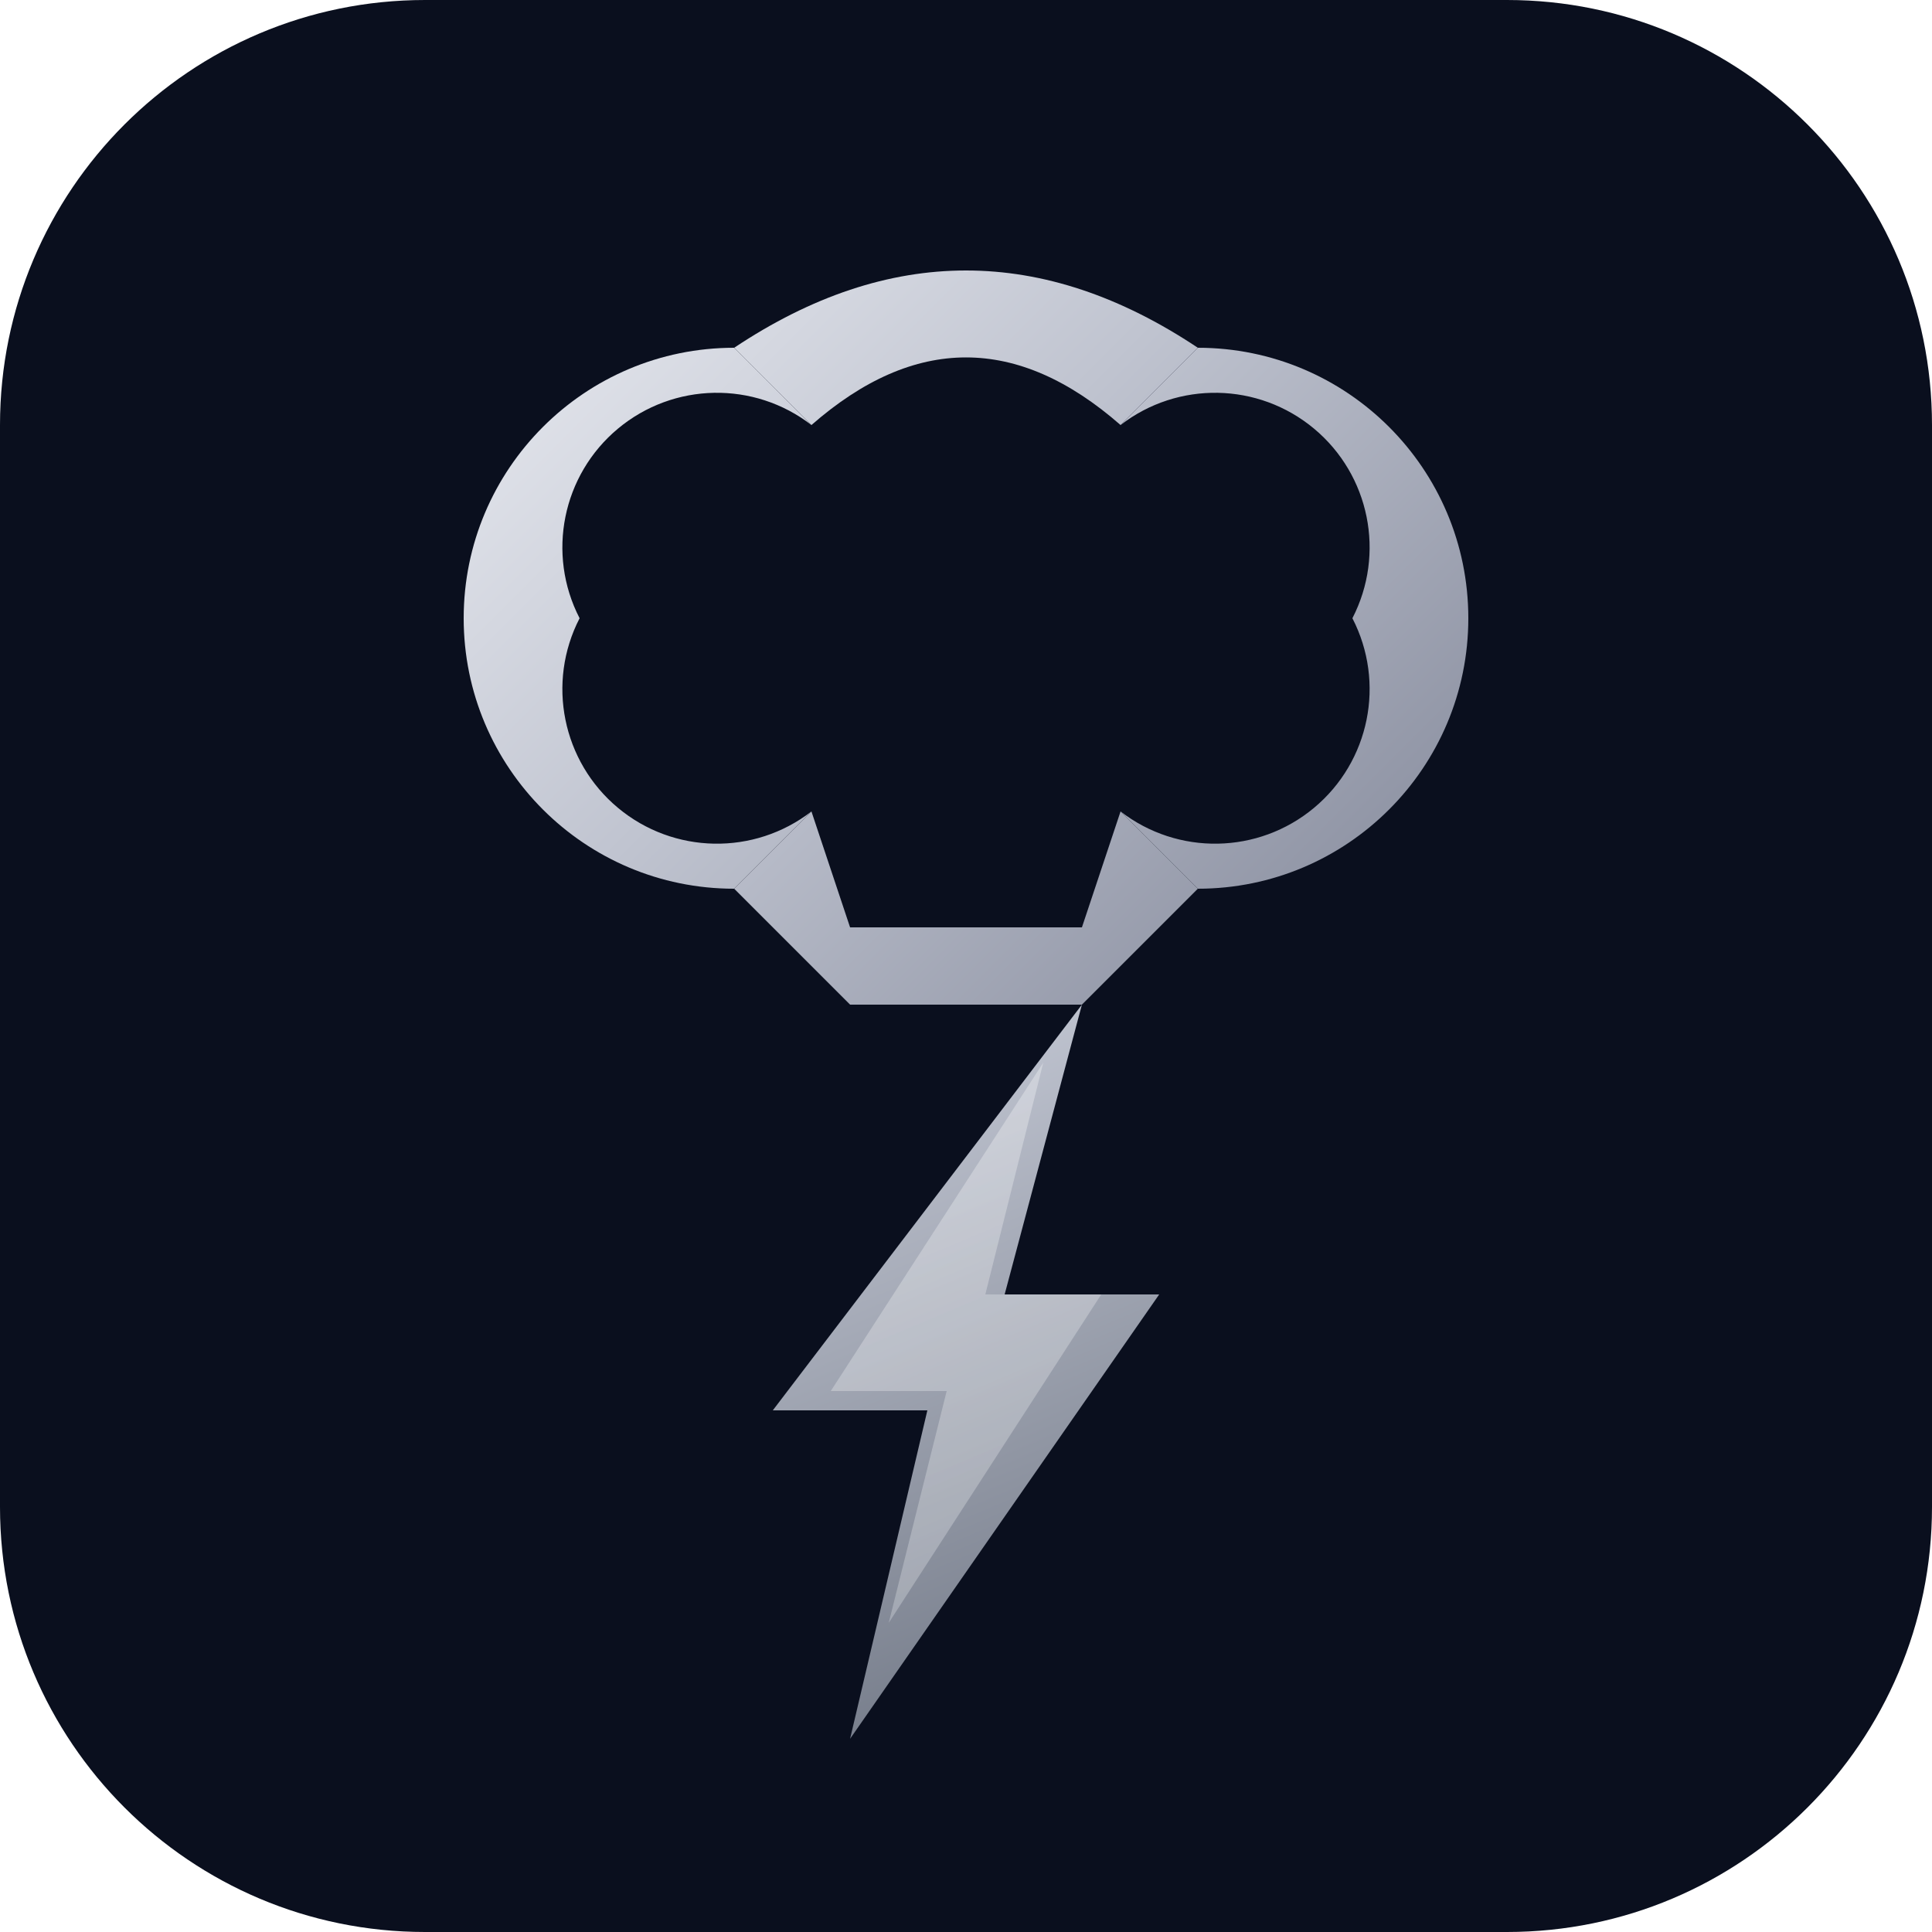
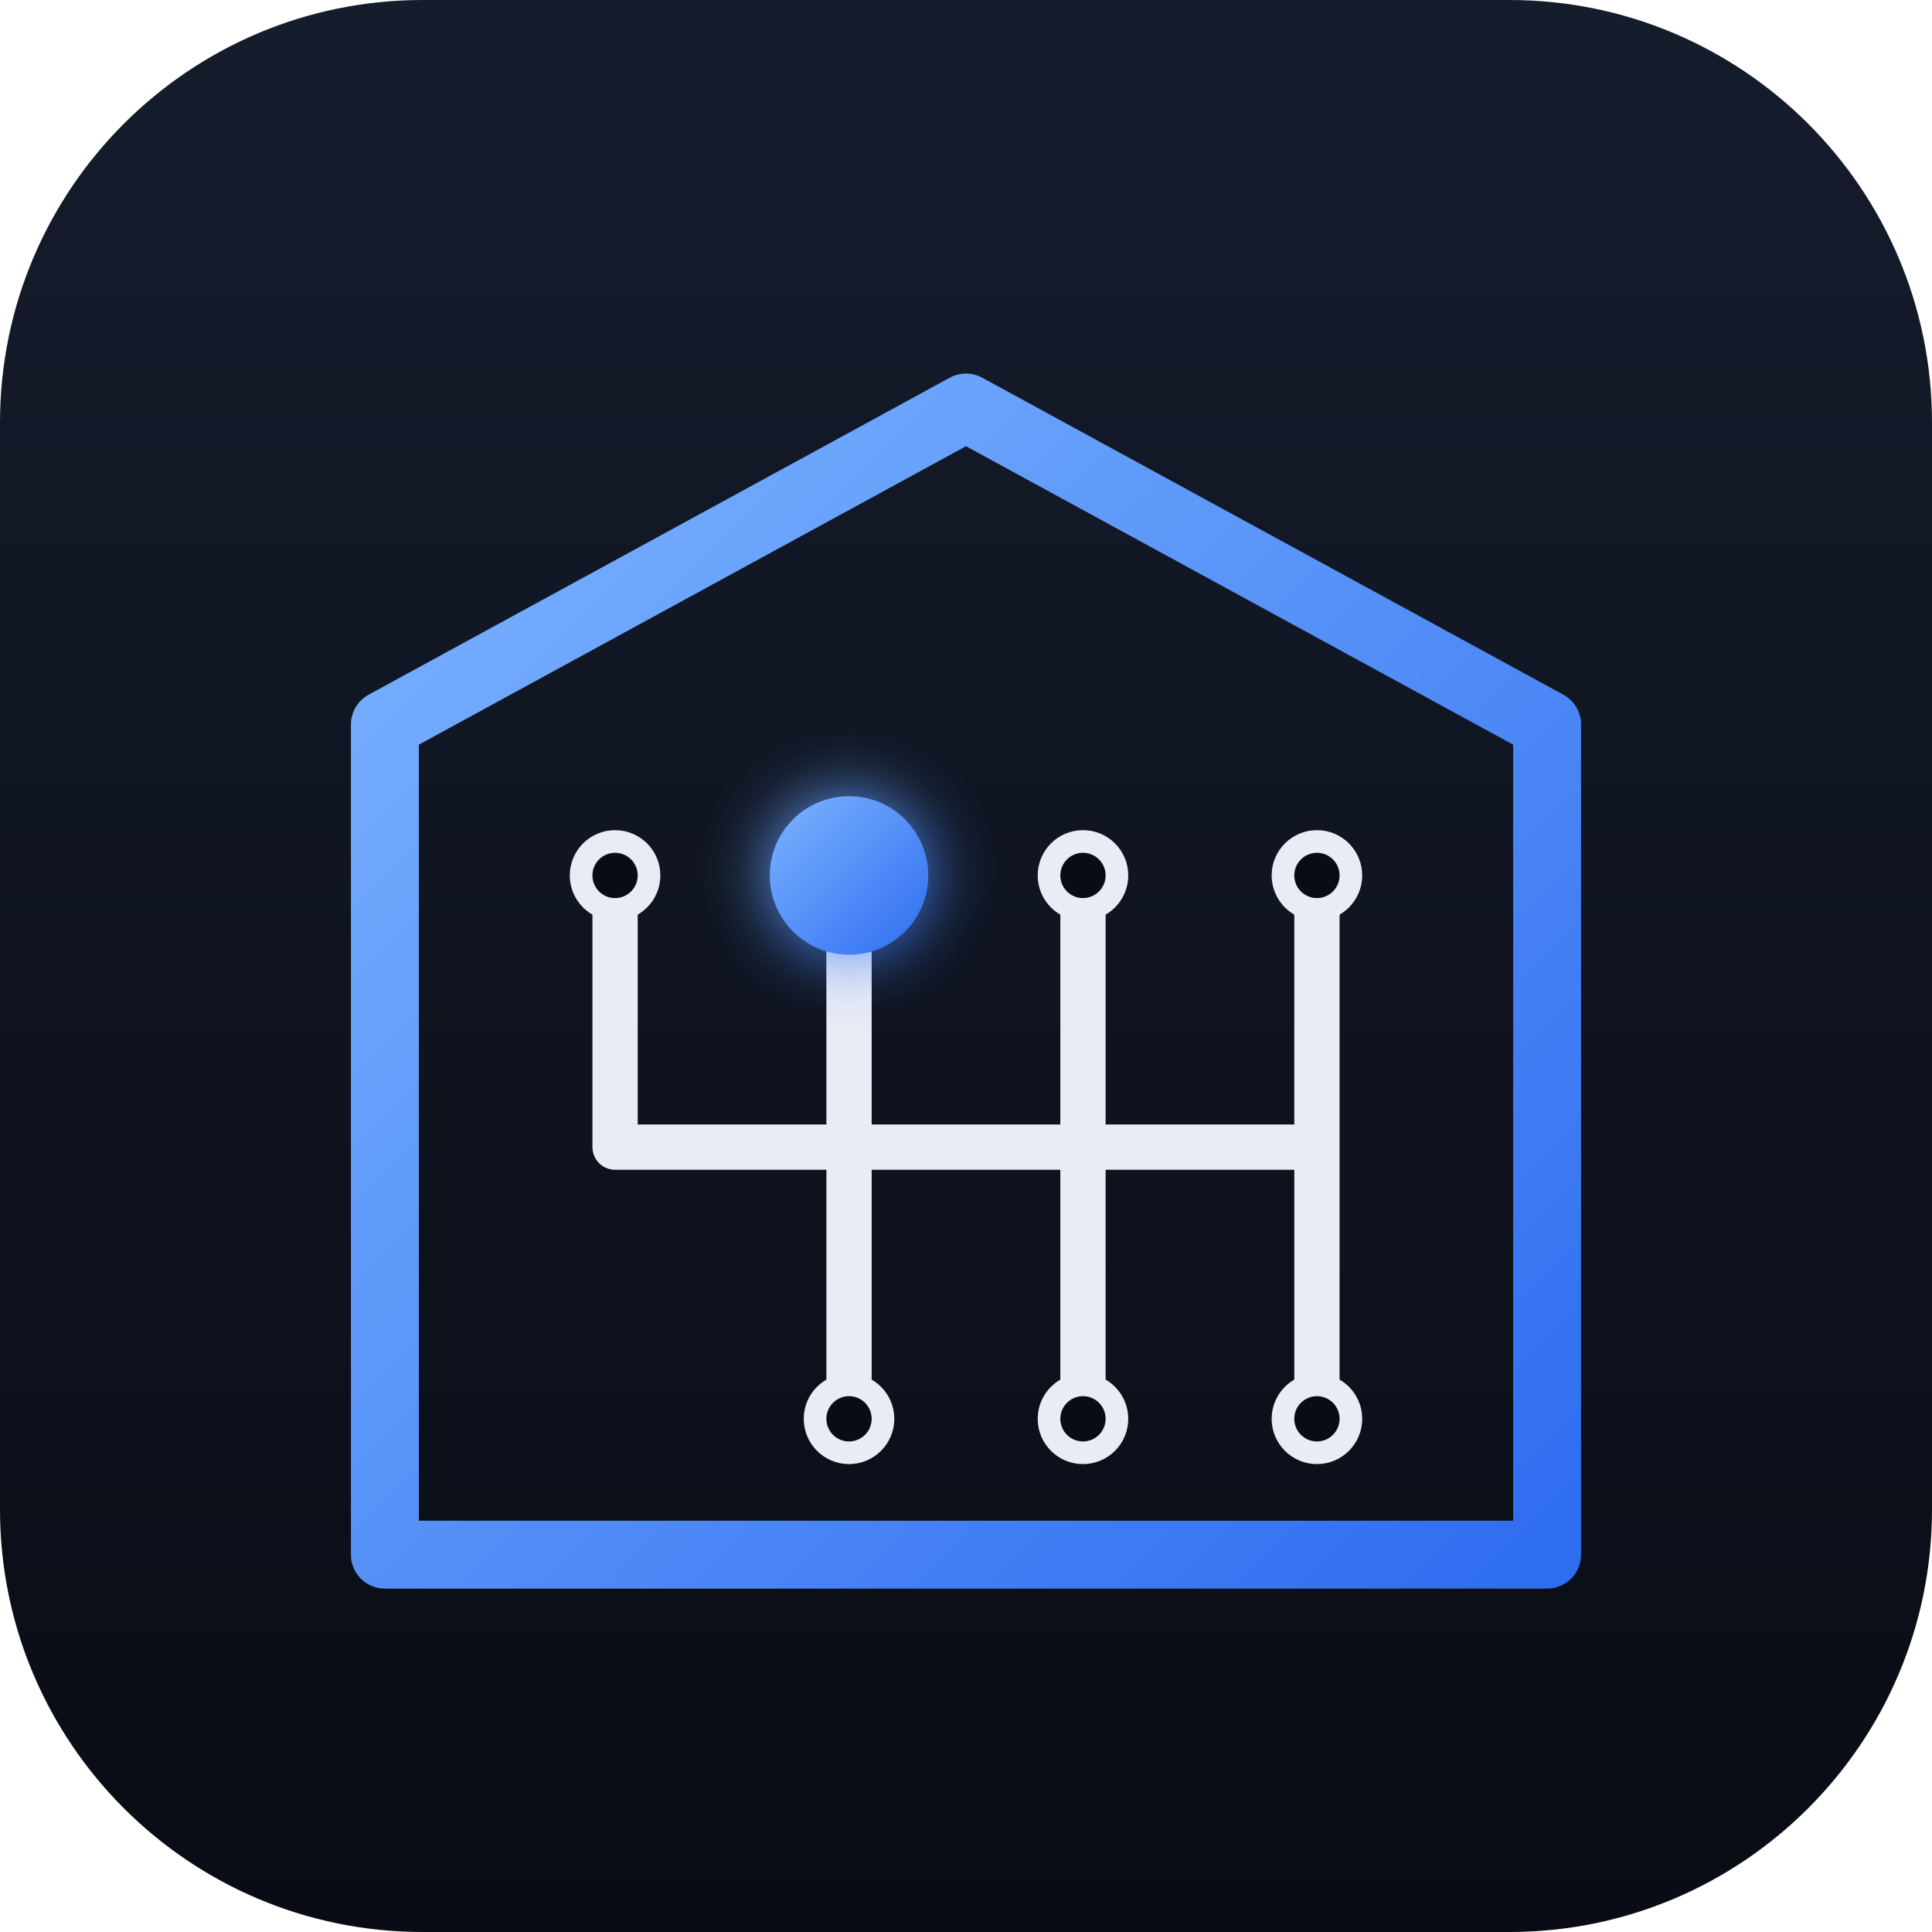
- <svg xmlns="http://www.w3.org/2000/svg" viewBox="0 0 100 100" fill="none">
-   <rect width="100" height="100" rx="22" fill="#0a0f1e" />
-   <path d="M 38 18 A 14 14 0 0 0 24 32 A 14 14 0 0 0 38 46 L 42 42 A 8 8 0 0 1 30 32 A 8 8 0 0 1 42 22 Z" fill="url(#silver)" />
-   <path d="M 62 18 A 14 14 0 0 1 76 32 A 14 14 0 0 1 62 46 L 58 42 A 8 8 0 0 0 70 32 A 8 8 0 0 0 58 22 Z" fill="url(#silver)" />
-   <path d="M 38 18 Q 50 10 62 18 L 58 22 Q 50 15 42 22 Z" fill="url(#silver)" />
-   <path d="M 42 42 L 44 48 L 56 48 L 58 42 L 62 46 L 56 52 L 44 52 L 38 46 Z" fill="url(#silver)" />
-   <path d="M 56 52 L 52 67 L 60 67 L 44 90 L 48 73 L 40 73 L 56 52 Z" fill="url(#bolt)" />
-   <path d="M 54 55 L 51 67 L 57 67 L 46 84 L 49 72 L 43 72 L 54 55 Z" fill="url(#bolt-inner)" opacity="0.35" />
+ <svg xmlns="http://www.w3.org/2000/svg" viewBox="0 0 512 512">
  <defs>
-     <linearGradient id="silver" x1="30" y1="10" x2="70" y2="50" gradientUnits="userSpaceOnUse">
-       <stop offset="0%" stop-color="#e8eaf0" />
-       <stop offset="45%" stop-color="#c0c4d0" />
-       <stop offset="100%" stop-color="#8a8fa0" />
+     <linearGradient id="bg" x1="0" y1="0" x2="0" y2="1">
+       <stop offset="0" stop-color="#151c2c" />
+       <stop offset="1" stop-color="#090c14" />
    </linearGradient>
-     <linearGradient id="bolt" x1="44" y1="52" x2="60" y2="90" gradientUnits="userSpaceOnUse">
-       <stop offset="0%" stop-color="#c8ccd8" />
-       <stop offset="100%" stop-color="#6b7280" />
+     <linearGradient id="acc" x1="0" y1="0" x2="1" y2="1">
+       <stop offset="0" stop-color="#7cb4ff" />
+       <stop offset="1" stop-color="#2f6df0" />
    </linearGradient>
-     <linearGradient id="bolt-inner" x1="44" y1="52" x2="60" y2="90" gradientUnits="userSpaceOnUse">
-       <stop offset="0%" stop-color="#ffffff" />
-       <stop offset="100%" stop-color="#d1d5db" />
-     </linearGradient>
+     <filter id="glow" x="-80%" y="-80%" width="260%" height="260%">
+       <feGaussianBlur stdDeviation="9" result="b" />
+       <feMerge>
+         <feMergeNode in="b" />
+         <feMergeNode in="SourceGraphic" />
+       </feMerge>
+     </filter>
  </defs>
+   <rect width="512" height="512" rx="112" fill="url(#bg)" />
+   <path d="M102 412V192L256 108L410 192V412Z" fill="none" stroke="url(#acc)" stroke-width="18" stroke-linejoin="round" />
+   <g stroke="#e8ecf4" stroke-width="12" stroke-linecap="round" fill="none">
+     <path d="M163 232V304M225 232V376M287 232V376M349 232V376M163 304H349" />
+   </g>
+   <g fill="#090c14" stroke="#e8ecf4" stroke-width="6">
+     <circle cx="163" cy="232" r="9" />
+     <circle cx="287" cy="232" r="9" />
+     <circle cx="349" cy="232" r="9" />
+     <circle cx="225" cy="376" r="9" />
+     <circle cx="287" cy="376" r="9" />
+     <circle cx="349" cy="376" r="9" />
+   </g>
+   <circle cx="225" cy="232" r="21" fill="url(#acc)" filter="url(#glow)" />
</svg>
